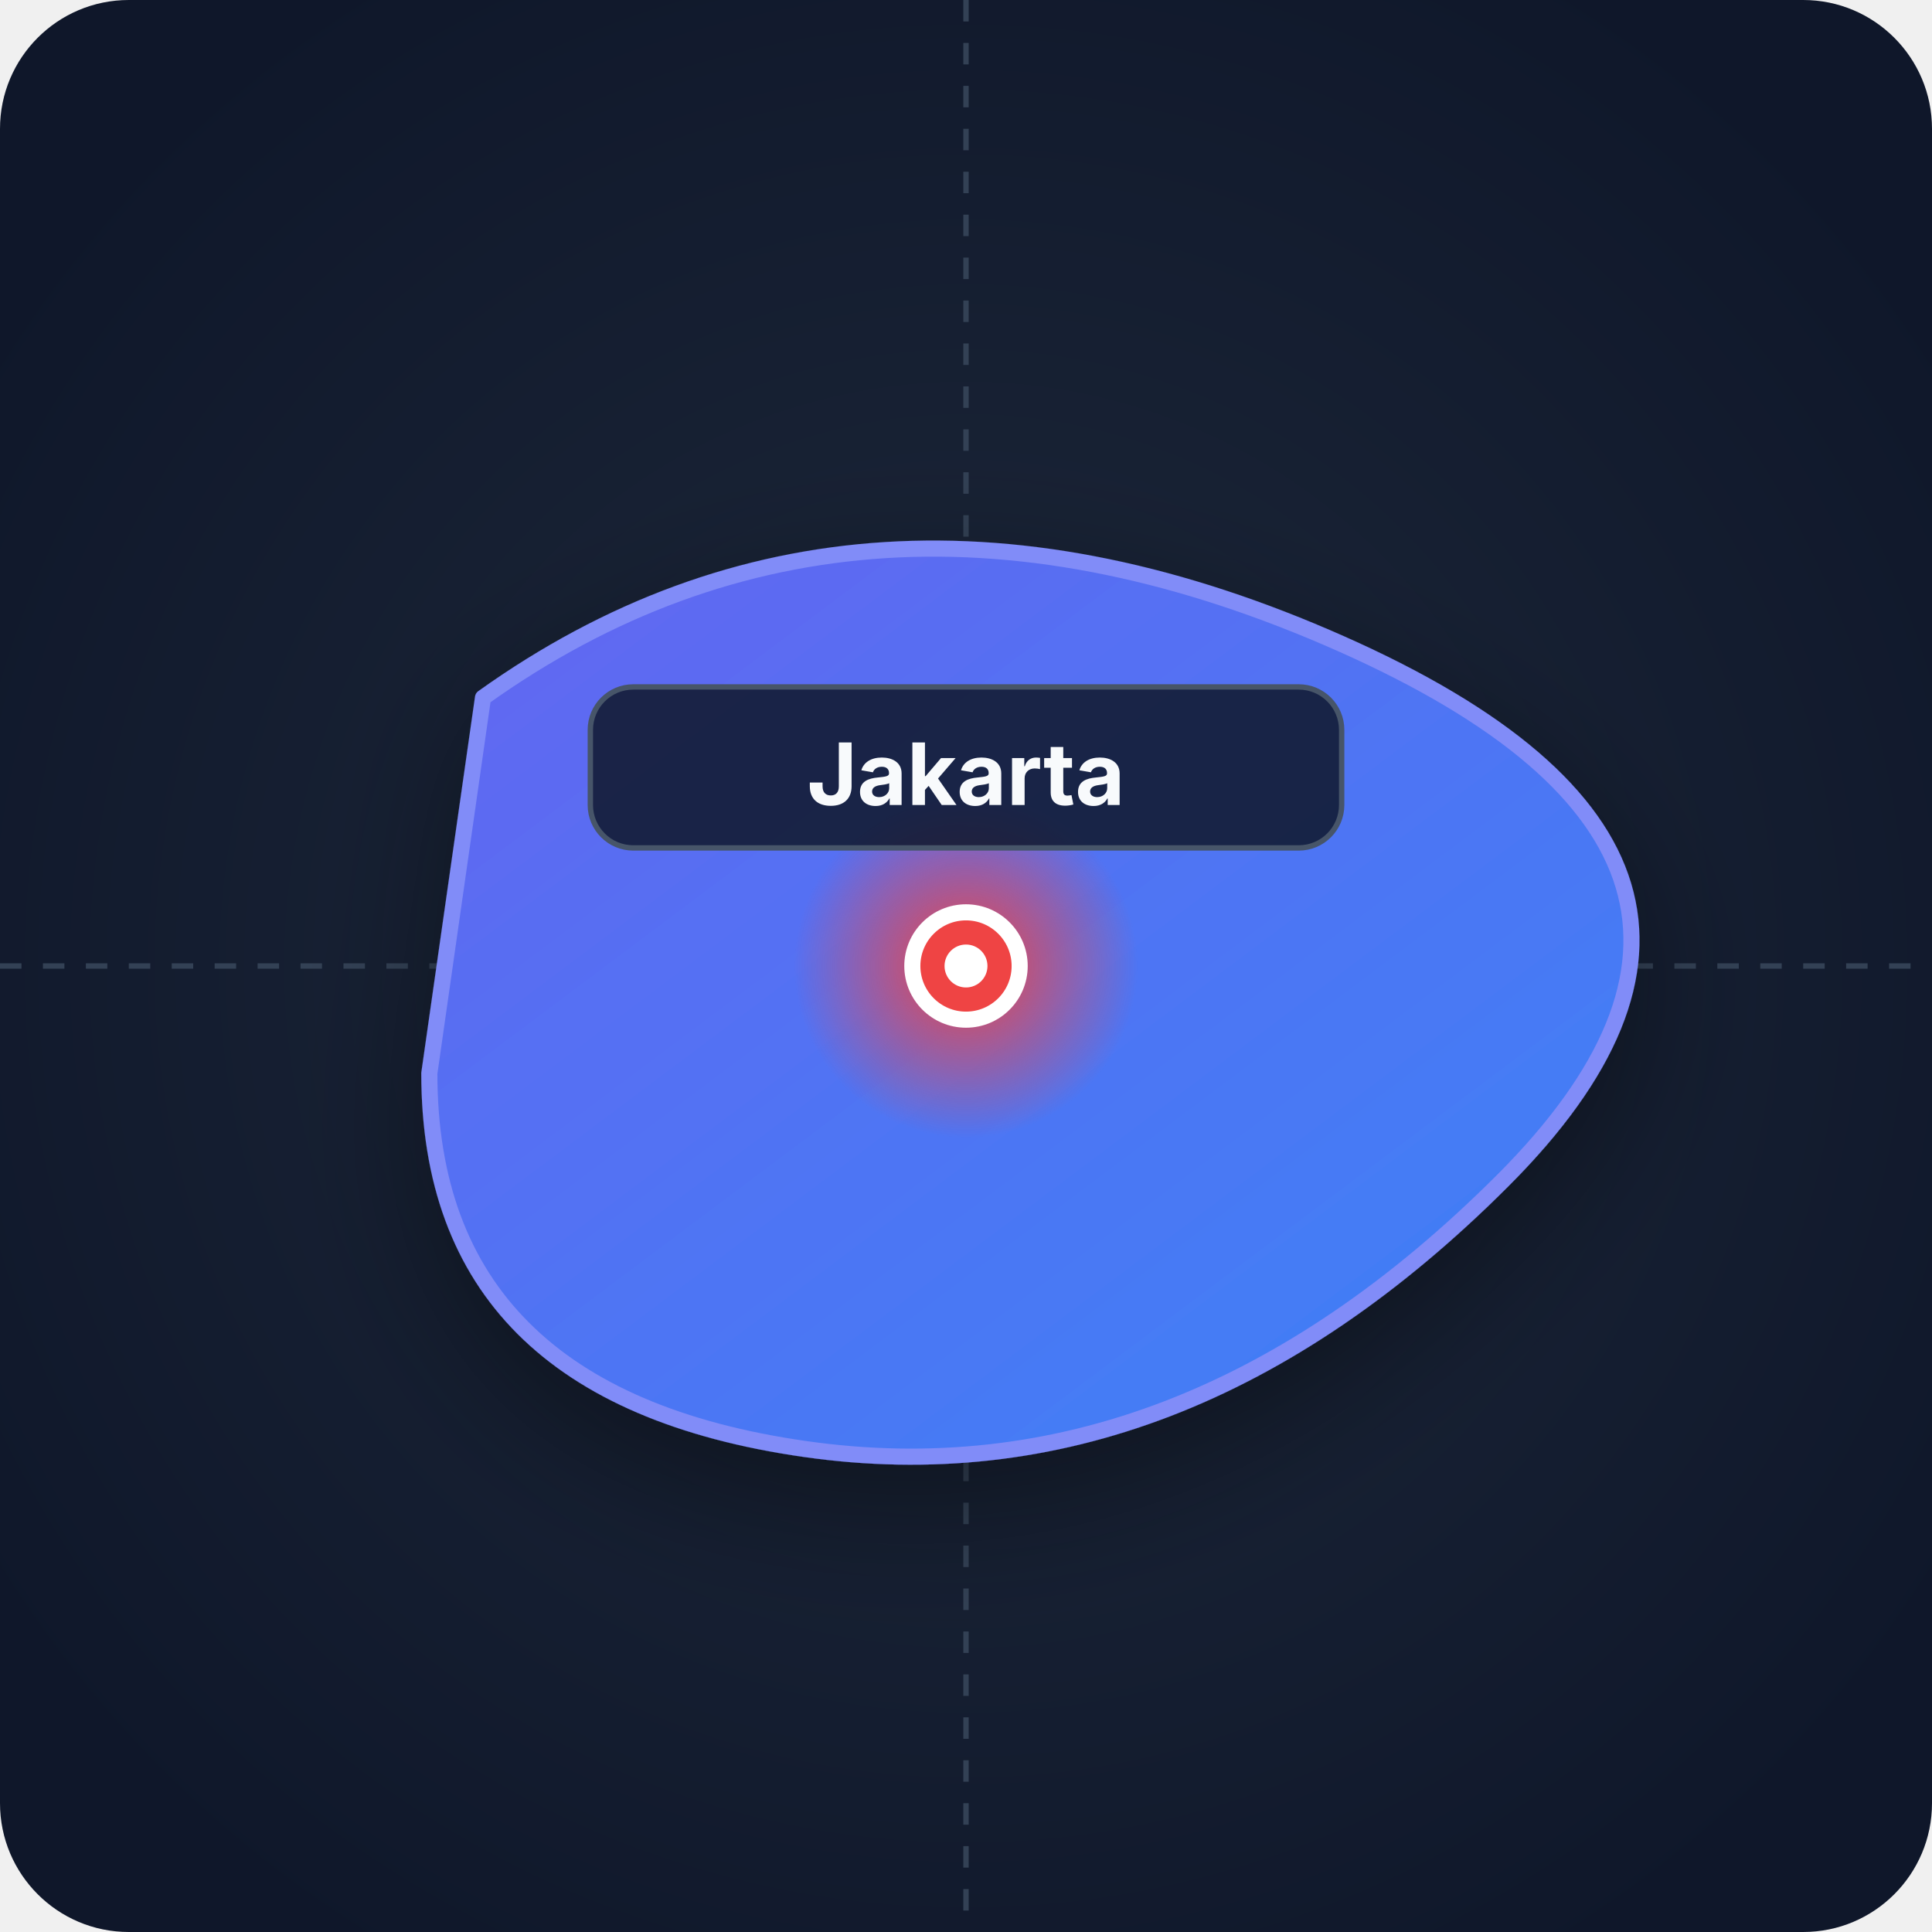
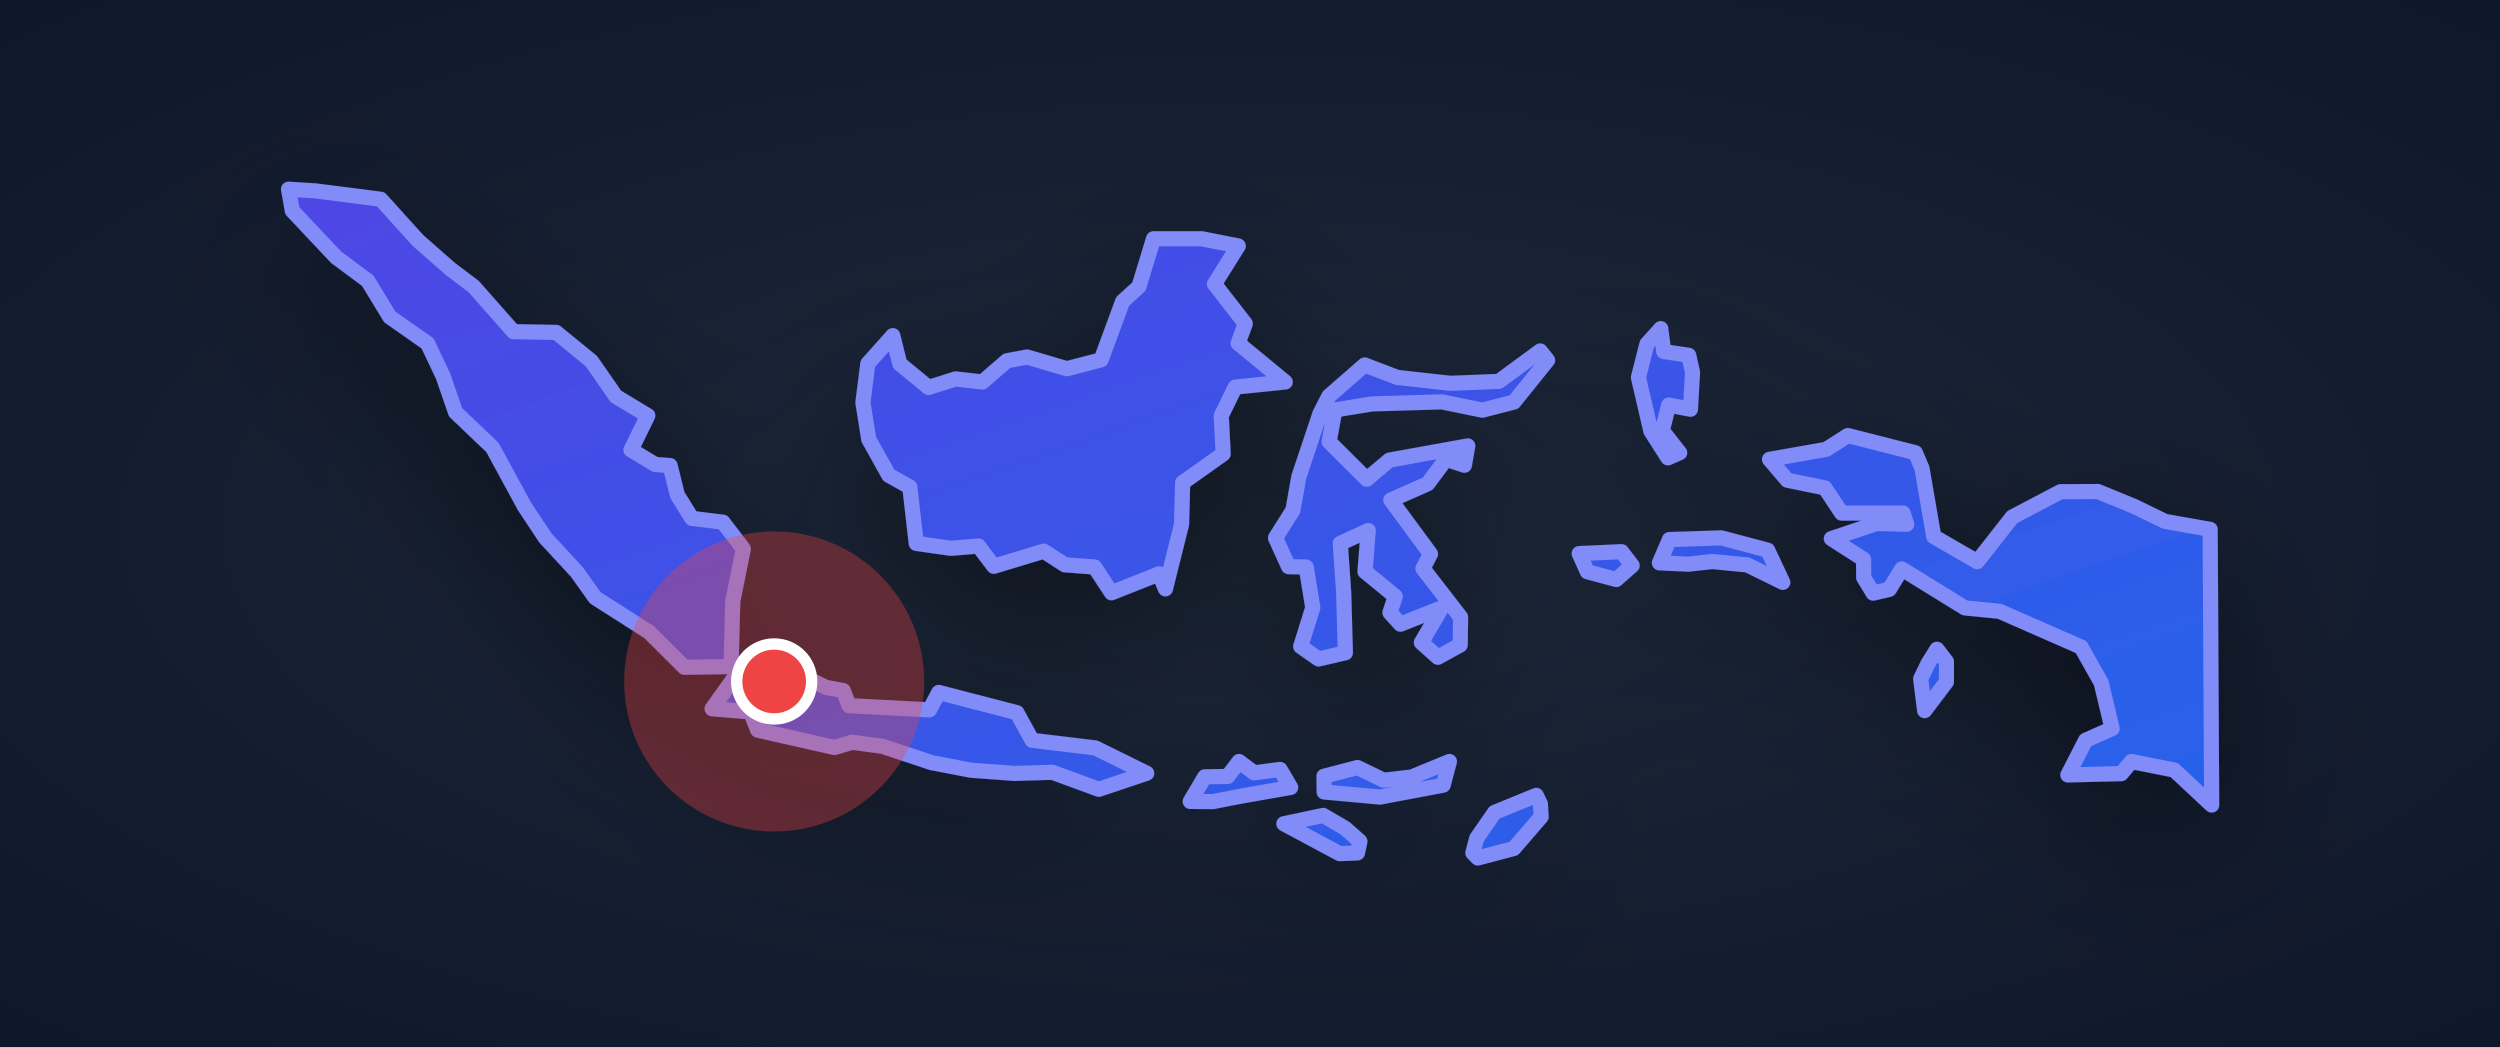
- <svg xmlns="http://www.w3.org/2000/svg" viewBox="547.43 173.82 180 180" width="100%" height="100%">
+ <svg xmlns="http://www.w3.org/2000/svg" viewBox="596.51 227.80 132.14 55.35" width="100%" height="100%">
  <defs>
-     <radialGradient id="bgGrad" cx="50%" cy="50%" r="60%">
+     <radialGradient id="bgGrad_id" cx="50%" cy="50%" r="70%">
      <stop offset="0%" stop-color="#1E293B" />
      <stop offset="100%" stop-color="#0F172A" />
    </radialGradient>
-     <radialGradient id="pinGlow" cx="50%" cy="50%" r="50%">
-       <stop offset="0%" stop-color="#EF4444" stop-opacity="1" />
-       <stop offset="100%" stop-color="#EF4444" stop-opacity="0" />
-     </radialGradient>
-     <linearGradient id="countryGrad" x1="0%" y1="0%" x2="100%" y2="100%">
-       <stop offset="0%" stop-color="#6366F1" />
-       <stop offset="100%" stop-color="#3B82F6" />
+     <linearGradient id="realCountryGrad_id" x1="0%" y1="0%" x2="100%" y2="100%">
+       <stop offset="0%" stop-color="#4F46E5" />
+       <stop offset="100%" stop-color="#2563EB" />
    </linearGradient>
-     <filter id="shadow" x="-20%" y="-20%" width="140%" height="140%">
-       <feDropShadow dx="0" dy="4" stdDeviation="6" flood-color="#000" flood-opacity="0.4" />
+     <filter id="shadow_id" x="-20%" y="-20%" width="140%" height="140%">
+       <feDropShadow dx="0" dy="3" stdDeviation="4" flood-color="#000" flood-opacity="0.5" />
    </filter>
  </defs>
-   <rect x="547.43" y="173.82" width="180" height="180" rx="12" fill="url(#bgGrad)" />
-   <path d="M 547.43 263.82 H 727.43 M 637.43 173.82 V 353.82" stroke="#334155" stroke-width="0.5" stroke-dasharray="2,2" />
-   <g filter="url(#shadow)">
-     <path d="M 592.43 238.82 Q 627.43 213.82 672.43 233.82 T 687.43 283.82 T 622.43 308.82 T 587.43 273.82 Z" fill="url(#countryGrad)" stroke="#818CF8" stroke-width="1.5" stroke-linejoin="round" />
+   <rect x="596.51" y="227.80" width="132.14" height="55.35" fill="url(#bgGrad_id)" />
+   <g filter="url(#shadow_id)">
+     <path d="M 713.33 255.78 L 713.37 263.04 L 713.41 270.35 L 711.43 268.5 L 709.17 268.05 L 708.63 268.69 L 705.81 268.76 L 706.75 266.93 L 708.15 266.31 L 707.57 263.88 L 706.51 262.0 L 702.2 260.11 L 700.37 259.93 L 697.03 257.87 L 696.37 258.95 L 695.52 259.15 L 695.02 258.33 L 695.01 257.36 L 693.31 256.27 L 695.7 255.47 L 697.29 255.51 L 697.1 254.92 L 693.85 254.92 L 692.97 253.59 L 690.98 253.18 L 690.04 252.08 L 693.04 251.55 L 694.18 250.82 L 697.75 251.73 L 698.1 252.56 L 698.72 256.16 L 701.02 257.49 L 702.87 255.13 L 705.42 253.79 L 707.4 253.78 L 709.3 254.56 L 710.95 255.36 L 713.33 255.78 Z M 677.71 269.84 L 677.93 270.29 L 677.97 270.97 L 676.52 272.65 L 674.62 273.15 L 674.36 272.88 L 674.56 272.11 L 675.51 270.74 L 677.71 269.84 Z M 698.24 265.36 L 698.03 263.68 L 698.42 262.87 L 698.89 262.12 L 699.39 262.77 L 699.39 263.84 L 698.24 265.36 Z M 661.96 240.8 L 660.7 242.81 L 662.33 244.91 L 661.95 245.94 L 664.44 247.99 L 661.8 248.26 L 661.06 249.77 L 661.16 251.79 L 659.02 253.31 L 658.96 255.52 L 658.11 258.92 L 657.78 258.13 L 655.26 259.13 L 654.37 257.77 L 652.79 257.65 L 651.68 256.93 L 649.04 257.73 L 648.23 256.66 L 646.77 256.78 L 644.94 256.52 L 644.6 253.54 L 643.49 252.92 L 642.43 251.02 L 642.12 249.08 L 642.38 247.02 L 643.7 245.54 L 644.07 247.03 L 645.59 248.28 L 647.02 247.83 L 648.44 247.99 L 649.73 246.87 L 650.8 246.67 L 652.9 247.29 L 654.71 246.82 L 655.85 243.73 L 656.71 242.95 L 657.48 240.42 L 660.03 240.42 L 661.96 240.8 Z M 687.49 256.23 L 689.94 256.88 L 690.74 258.58 L 688.87 257.66 L 687.01 257.48 L 685.76 257.62 L 684.22 257.55 L 684.75 256.32 L 687.49 256.23 Z M 681.94 258.43 L 680.41 258.02 L 679.98 257.06 L 682.22 256.96 L 682.78 257.69 L 681.94 258.43 Z M 684.29 245.17 L 684.45 246.38 L 685.77 246.58 L 685.97 247.48 L 685.86 249.43 L 684.71 249.21 L 684.37 250.56 L 685.29 251.73 L 684.67 252.0 L 683.77 250.59 L 683.11 247.75 L 683.56 245.98 L 684.29 245.17 Z M 673.17 248.06 L 675.73 247.96 L 677.92 246.35 L 678.31 246.84 L 676.53 249.05 L 674.86 249.48 L 672.72 249.04 L 669.01 249.15 L 667.07 249.47 L 666.76 251.15 L 668.75 253.13 L 669.95 252.12 L 674.09 251.37 L 673.91 252.39 L 672.94 252.07 L 671.97 253.37 L 670.02 254.23 L 672.12 257.08 L 671.72 257.85 L 673.71 260.42 L 673.69 261.89 L 672.51 262.54 L 671.64 261.76 L 672.71 259.93 L 670.53 260.79 L 669.98 260.18 L 670.26 259.32 L 668.66 258.01 L 668.83 255.84 L 667.35 256.52 L 667.53 259.11 L 667.62 262.3 L 666.21 262.63 L 665.26 261.97 L 665.9 259.92 L 665.55 257.77 L 664.62 257.75 L 663.93 256.23 L 664.85 254.77 L 665.16 253.01 L 666.28 249.66 L 666.75 248.74 L 668.64 247.09 L 670.37 247.75 L 673.17 248.06 Z M 667.32 272.92 L 664.37 271.34 L 666.45 270.9 L 667.61 271.58 L 668.39 272.27 L 668.26 272.88 L 667.32 272.92 Z M 669.65 269.04 L 671.13 268.87 L 673.12 268.05 L 672.79 269.3 L 669.45 269.93 L 666.5 269.66 L 666.49 268.83 L 668.26 268.37 L 669.65 269.04 Z M 662.8 268.65 L 664.17 268.47 L 664.73 269.42 L 662.16 269.87 L 660.62 270.17 L 659.42 270.16 L 660.19 268.86 L 661.4 268.84 L 662.0 268.05 L 662.8 268.65 Z M 641.08 264.3 L 641.39 265.1 L 645.64 265.32 L 646.13 264.4 L 650.26 265.47 L 651.06 266.93 L 654.4 267.33 L 657.12 268.67 L 654.59 269.52 L 652.14 268.62 L 650.13 268.68 L 647.83 268.51 L 645.75 268.11 L 643.17 267.25 L 641.54 267.03 L 640.62 267.31 L 636.56 266.39 L 636.18 265.43 L 634.15 265.26 L 635.67 263.13 L 638.37 263.26 L 640.16 264.13 L 641.08 264.3 Z M 631.93 252.41 L 632.31 253.96 L 633.08 255.2 L 634.72 255.4 L 635.8 256.81 L 635.24 259.58 L 635.15 263.03 L 632.69 263.07 L 630.82 261.21 L 627.97 259.39 L 627.01 258.04 L 625.33 256.22 L 624.23 254.56 L 622.54 251.45 L 620.59 249.59 L 619.93 247.68 L 619.11 245.95 L 617.11 244.55 L 615.95 242.64 L 614.28 241.4 L 611.96 238.94 L 611.76 237.8 L 613.19 237.89 L 616.63 238.33 L 618.6 240.51 L 620.32 242.02 L 621.54 242.94 L 623.65 245.33 L 625.91 245.37 L 627.77 246.89 L 629.06 248.75 L 630.75 249.77 L 629.86 251.58 L 631.14 252.35 L 631.93 252.41 Z" fill="url(#realCountryGrad_id)" stroke="#818CF8" stroke-width="0.8" stroke-linejoin="round" />
  </g>
-   <circle cx="637.43" cy="263.82" r="16" fill="url(#pinGlow)">
-     <animate attributeName="r" values="10;22;10" dur="2.5s" repeatCount="indefinite" />
-     <animate attributeName="opacity" values="0.8;0.2;0.8" dur="2.5s" repeatCount="indefinite" />
+   <circle cx="637.43" cy="263.82" r="7.929" fill="#EF4444" fill-opacity="0.35">
+     <animate attributeName="r" values="5.286;10.572;5.286" dur="2s" repeatCount="indefinite" />
  </circle>
-   <circle cx="637.43" cy="263.82" r="5" fill="#EF4444" stroke="#FFFFFF" stroke-width="1.5" />
-   <circle cx="637.43" cy="263.82" r="2" fill="#FFFFFF" />
-   <g transform="translate(637.43, 251.82)">
-     <rect x="-35" y="-14" width="70" height="15" rx="4" fill="#0F172A" fill-opacity="0.85" stroke="#475569" stroke-width="0.5" />
-     <text x="0" y="-3" font-family="system-ui, -apple-system, sans-serif" font-size="8" font-weight="bold" fill="#F8FAFC" text-anchor="middle">Jakarta</text>
-   </g>
+   <circle cx="637.43" cy="263.82" r="1.982" fill="#EF4444" stroke="#FFFFFF" stroke-width="0.6" />
</svg>
